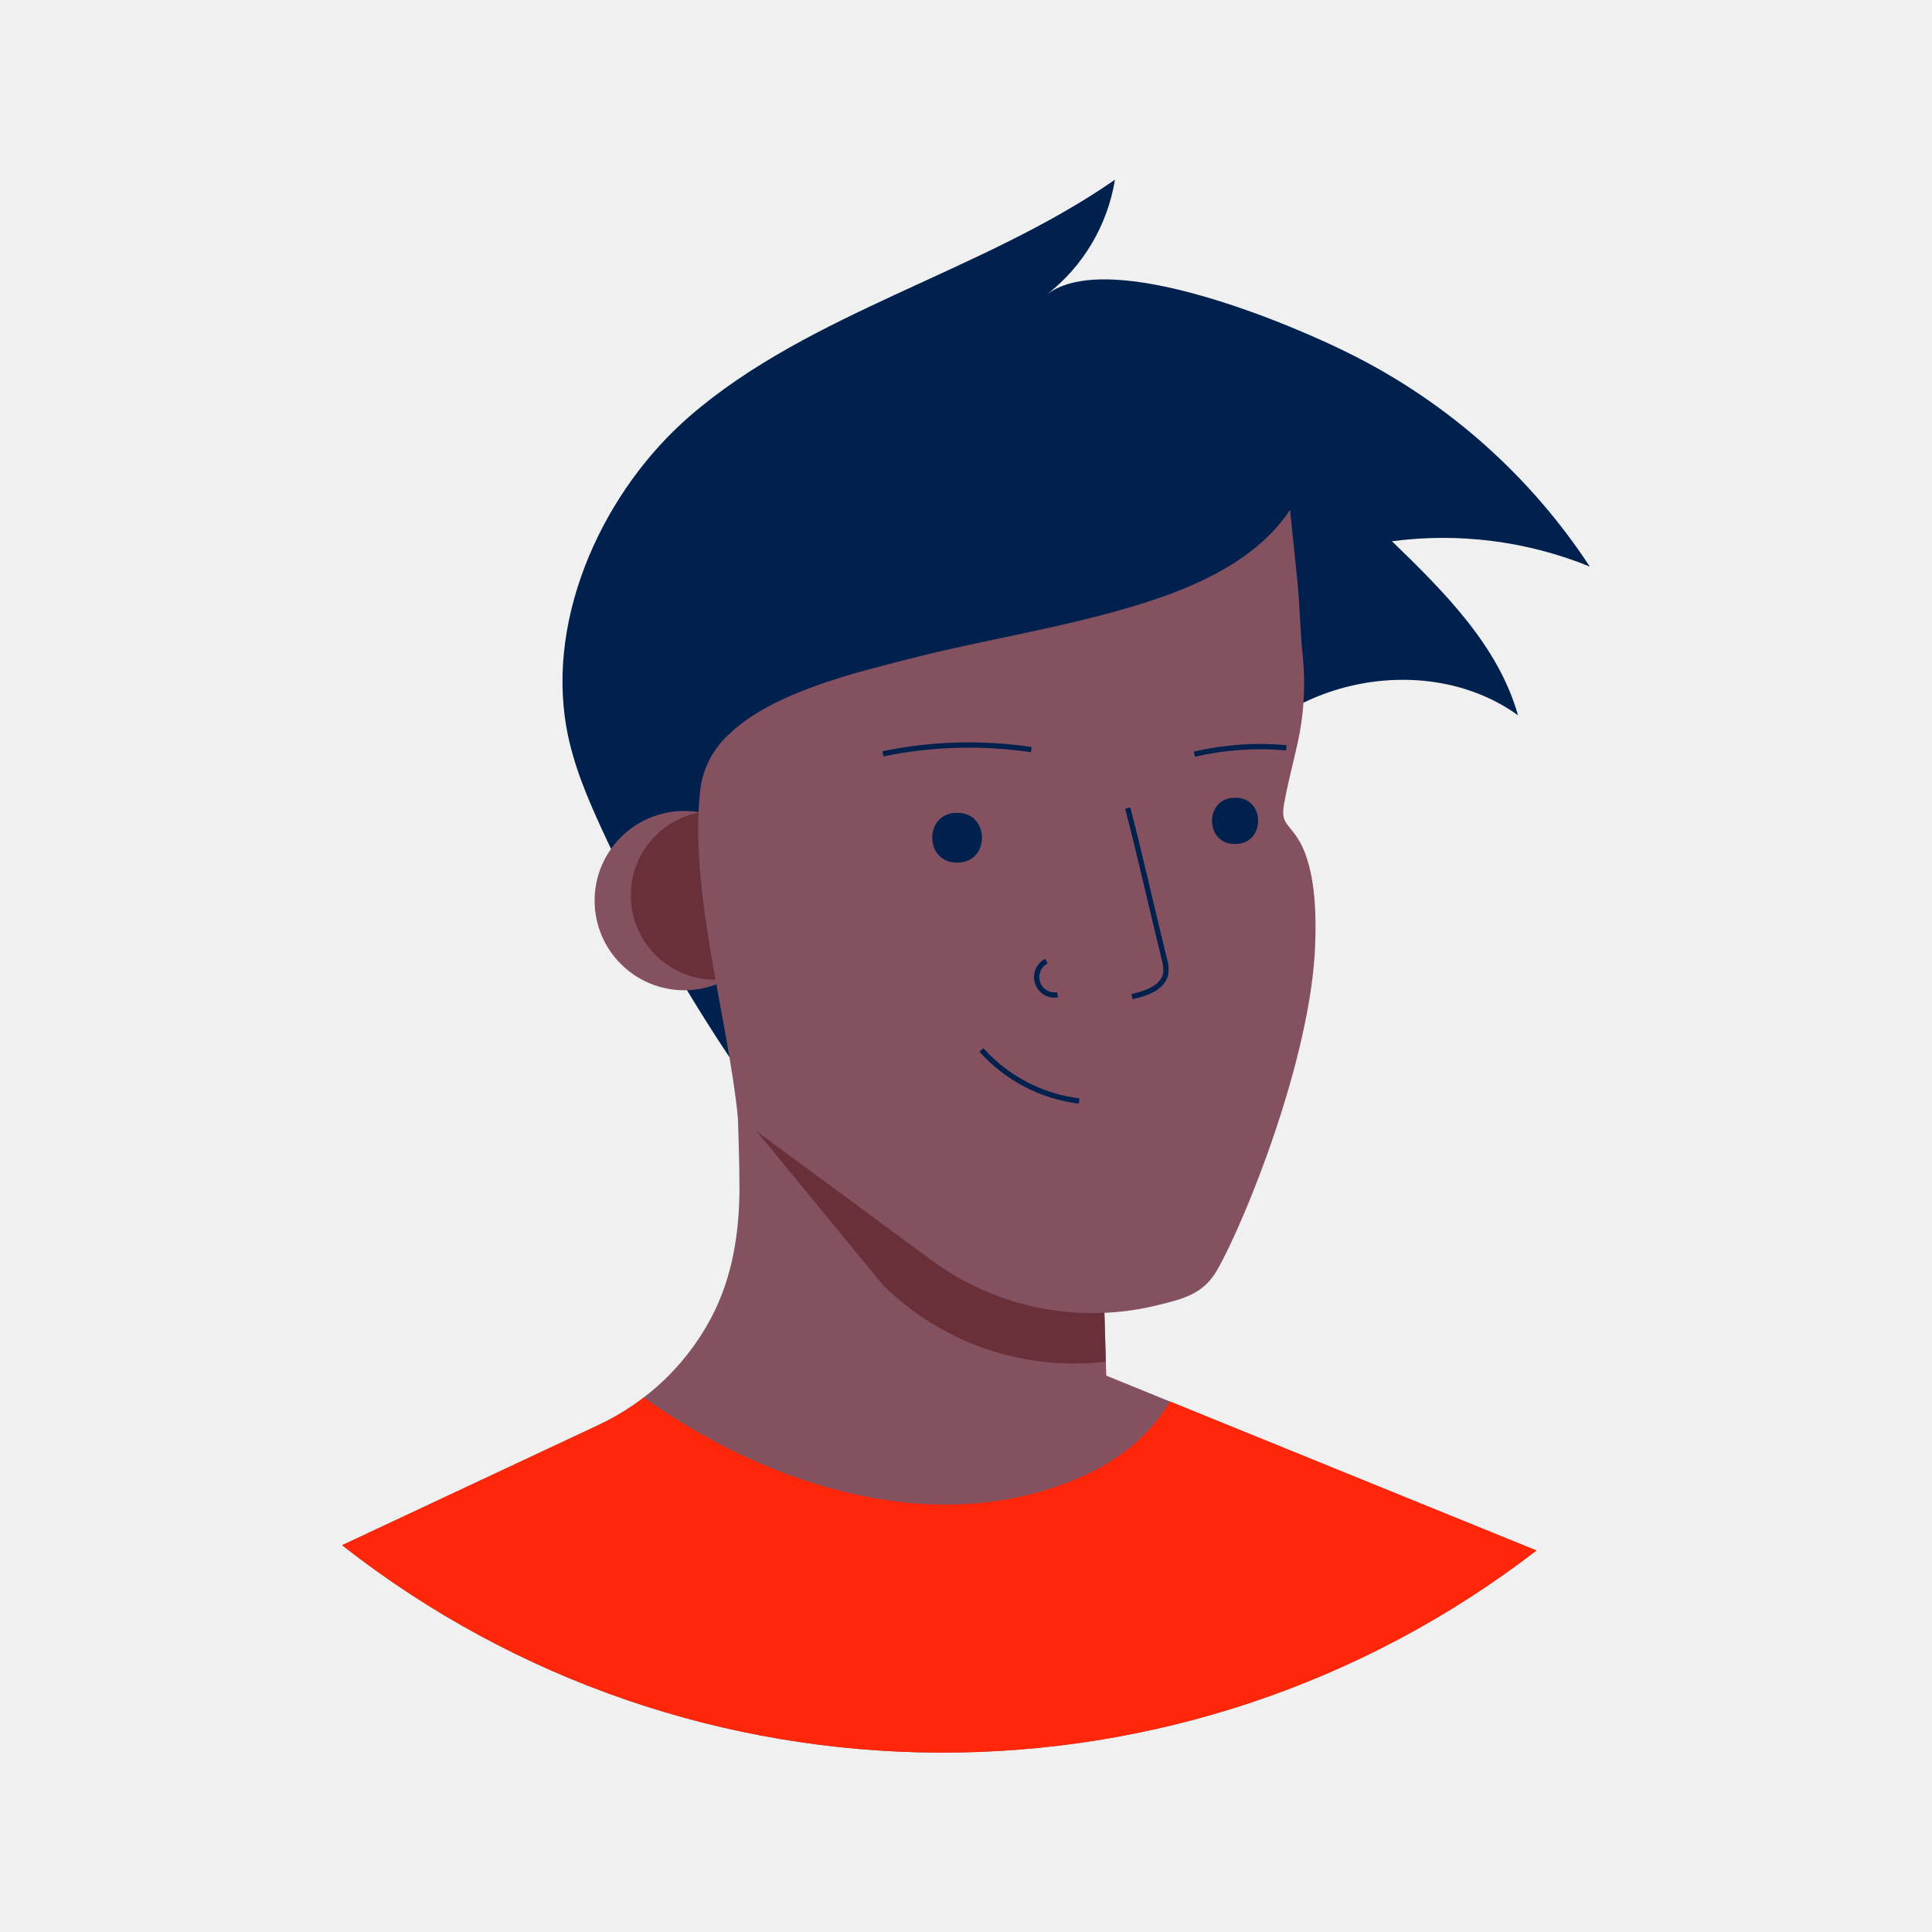
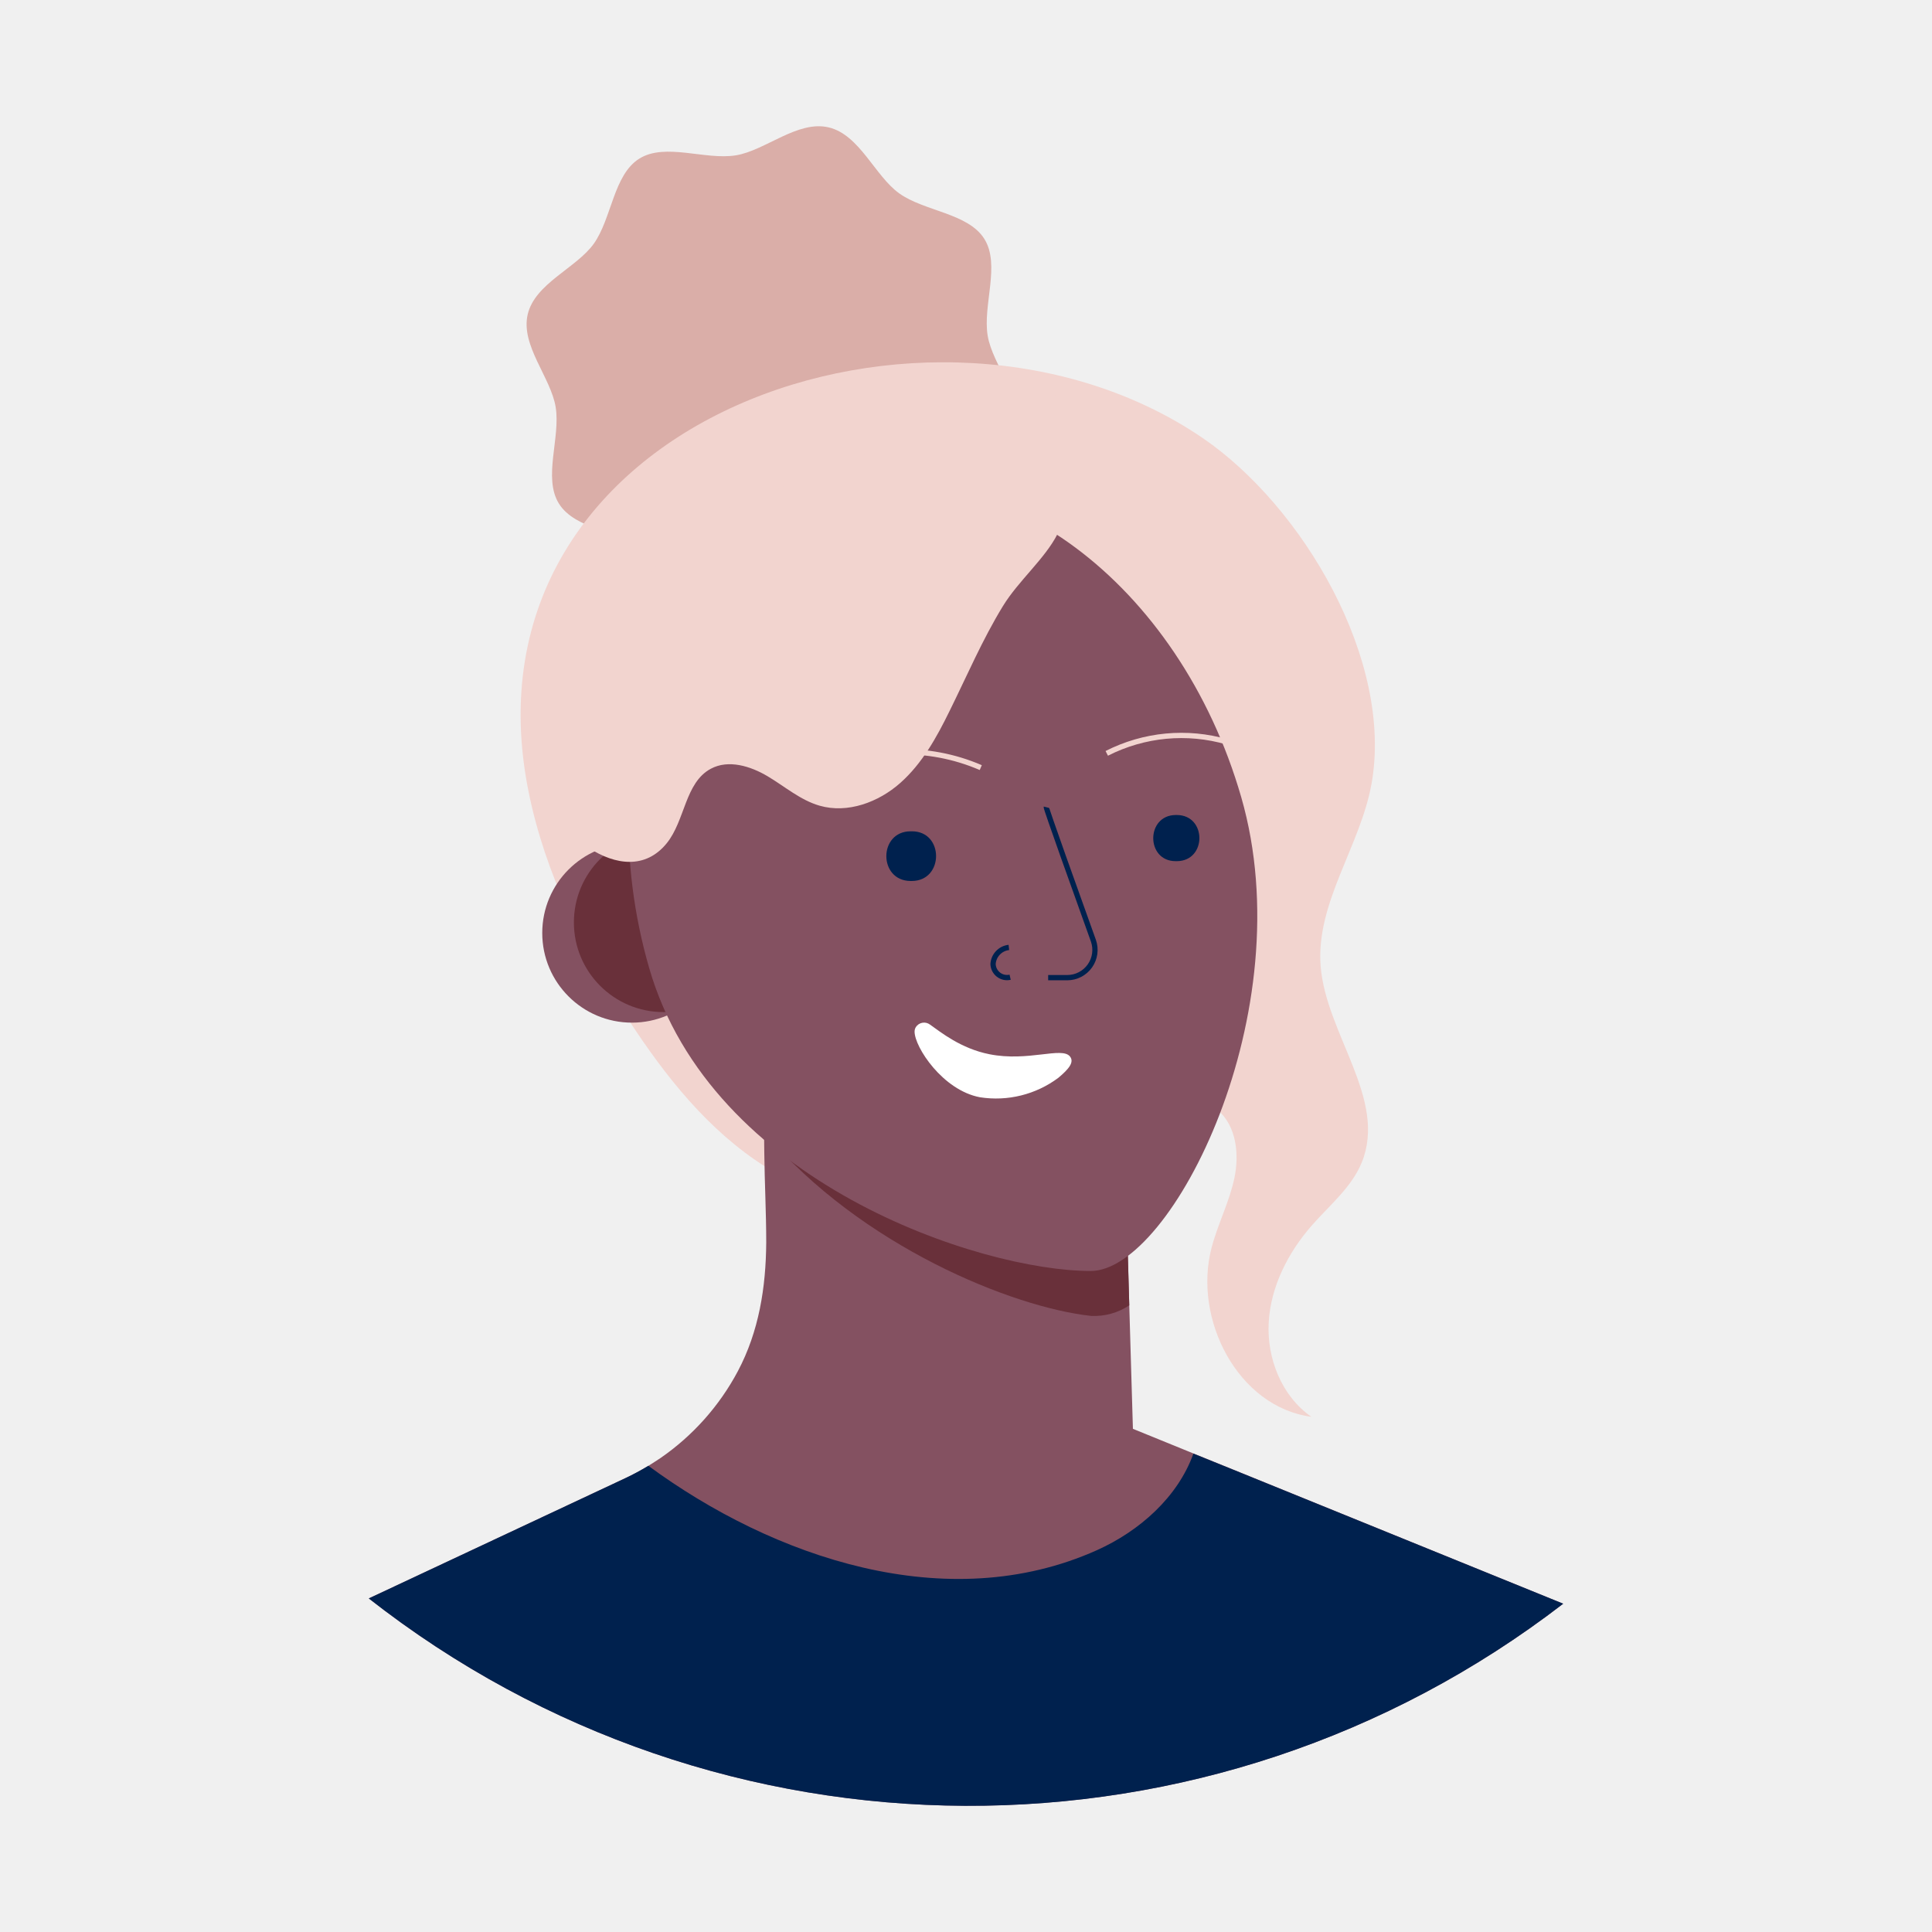
<svg xmlns="http://www.w3.org/2000/svg" width="800px" height="800px" viewBox="0 0 366.34 366.34" id="Layer_1" data-name="Layer 1">
  <defs>
-     <style>.cls-1{fill:#00214e;}.cls-2{fill:#845161;}.cls-3{fill:#69303a;}.cls-4{fill:none;stroke:#00214e;stroke-miterlimit:10;}.cls-5{fill:#ff2609;}</style>
+     <style>.cls-1{fill:#daaea8;}.cls-2{fill:#f2d4cf;}.cls-3{fill:#845161;}.cls-4{fill:#69303a;}.cls-5{fill:#00214e;}.cls-6,.cls-7{fill:none;stroke-miterlimit:10;}.cls-6{stroke:#00214e;}.cls-7{stroke:#f2d4cf;}.cls-8{fill:#ffffff;}</style>
  </defs>
-   <path class="cls-1" d="M118.72,166.8c-1.57-3.12-3.09-6.28-4.55-9.45-2.86-6.2-5.54-12.55-6.74-19.27-3.89-21.68,7.32-45.32,23.41-59.22,22.9-19.77,55.34-27.24,80.57-44.78a34.59,34.59,0,0,1-12.9,21.76c11.81-9.1,47,5.89,58,11.51a116.3,116.3,0,0,1,44.94,40.08,73.87,73.87,0,0,0-37.51-4.8c9.88,9.57,20.16,19.78,23.9,33C270.11,122.85,241.8,129,231,148.05c-6.93,12.2-6.83,27.06-11,40.47-4.4,14.2-16.27,23.22-30.23,27-10.52,2.88-31.22,4.18-40.75-2-2.89-1.87-5-4.73-6.94-7.55A318.87,318.87,0,0,1,118.72,166.8Z" />
-   <circle class="cls-2" cx="129.75" cy="170.77" r="17" />
-   <circle class="cls-3" cx="135.61" cy="169.77" r="16" />
-   <path class="cls-2" d="M291.34,294a184.56,184.56,0,0,1-226.48-1l48.66-22.81a46.83,46.83,0,0,0,6.65-3.82c.64-.44,1.28-.9,1.89-1.38a46.35,46.35,0,0,0,12.78-15.09c4-7.55,5.32-15.89,5.38-24.39,0-2.81-.06-5.63-.14-8.45s-.2-5.81-.23-8.72q-.06-4.75-.1-9.51l2,1,5.2,2.69,2.41.41,27.88,4.74,31.12,5.3.94,32,.39,13.29.07,2.25v.33l12.1,4.92Z" />
-   <path class="cls-3" d="M209.67,258.19l-1.54.16a51.49,51.49,0,0,1-40.67-14.65l-27.38-33.34c-.09-2.9-.2.83-.23-2.08q-.06-4.75-.1-9.51l2,1,5.2,2.69,2.41.41,27.88,4.74,31.12,5.3.94,32Z" />
-   <path class="cls-2" d="M138.41,139.06a17.1,17.1,0,0,0-5.64,10.69c-2.09,19.53,5.14,42.58,7.15,62.14l36.42,26.86a51.48,51.48,0,0,0,42.29,8.94c5.87-1.39,9.59-2.29,12.24-7,5.12-9,17.69-39.79,18.51-61.51.23-6.17.08-15.57-3.72-20.82-1.85-2.55-2.8-2.61-2.13-6.21.69-3.76,1.68-7.48,2.51-11.21a52,52,0,0,0,1-16.45c-.55-5-.53-9.44-1.06-14.53-.26-2.47-1.36-13.28-1.36-13.28-6.35,9.56-17.81,14.58-28.41,17.88-14.42,4.48-29.43,6.67-44.05,10.43C162.47,127.52,146.8,131.12,138.41,139.06Z" />
-   <path class="cls-1" d="M181.62,154.13c6.1.05,6.1,9.38,0,9.43h-.27c-6.11-.05-6.11-9.38,0-9.43h.27Z" />
-   <path class="cls-1" d="M234.31,151.28c5.67,0,5.67,8.7,0,8.75h-.25c-5.66-.05-5.66-8.71,0-8.75h.25Z" />
-   <path class="cls-4" d="M186.09,199.08a29.76,29.76,0,0,0,18.54,9.69" />
-   <path class="cls-4" d="M167.42,142.94a80.34,80.34,0,0,1,28.13-.8" />
-   <path class="cls-4" d="M226.47,143a55.64,55.64,0,0,1,17.45-1.21" />
-   <path class="cls-5" d="M291.34,294a184.56,184.56,0,0,1-226.48-1l48.66-22.81a46.83,46.83,0,0,0,6.65-3.82c.64-.44,1.28-.9,1.89-1.38,23.55,16.76,55.69,27.33,83.49,14.82,6.62-3,12.7-7.84,16.3-14.06Z" />
-   <path class="cls-4" d="M198.42,182.25a3.4,3.4,0,0,0,2.11,6.38" />
-   <path class="cls-4" d="M213.83,153.21c2.49,9.55,4.56,19,6.93,28.57a7,7,0,0,1,.3,2.72c-.43,2.75-3.7,3.88-6.42,4.47" />
+   <path class="cls-1" d="M192.58,81.19c-1.37,5.88-9.21,8.78-12.52,13.39-3.43,4.79-3.73,13.1-8.66,16.16s-12.51-.34-18.32.62c-5.6.93-11.67,6.68-17.54,5.31s-8.78-9.21-13.4-12.52c-4.78-3.43-13.1-3.74-16.16-8.66s.34-12.51-.62-18.32c-.92-5.61-6.67-11.67-5.3-17.55s9.21-8.78,12.52-13.39c3.43-4.79,3.73-13.1,8.66-16.16s12.51.34,18.32-.62c5.6-.93,11.67-6.67,17.55-5.3s8.77,9.2,13.39,12.51c4.78,3.43,13.1,3.74,16.16,8.66s-.34,12.52.62,18.33C188.21,69.25,194,75.32,192.58,81.19Z" />
+   <path class="cls-2" d="M210.4,216c-2.52,3-4.7,6.28-7.27,9.23-13.62,15.66-43.29,5.37-58-4-10.83-6.85-19-17.18-26-27.94-8.6-13.27-15.79-27.7-18.91-43.2C85.93,79.1,177,48.22,228.07,83.07c19,13,36.17,42.16,32,65.53-2.13,11.86-10.56,22.53-9.66,34.54,1,12.94,12.69,25.27,7.8,37.29-1.92,4.7-6.06,8.06-9.41,11.87-4.53,5.15-7.84,11.59-8.23,18.43s2.45,14,8.09,17.92c-13.93-1.86-22.51-18.54-18.91-32.12,1.18-4.46,3.36-8.62,4.31-13.14s.39-9.77-3.06-12.83c-4.43-3.93-11.65-2.44-16.3,1.22A30.41,30.41,0,0,0,210.4,216Z" />
+   <path class="cls-3" d="M296.41,304.09a184.58,184.58,0,0,1-226.48-1l48.66-22.81a47.6,47.6,0,0,0,4.35-2.33c.38-.23.75-.46,1.12-.71s.79-.5,1.18-.77A46.57,46.57,0,0,0,139.91,260c4-7.54,5.32-15.88,5.38-24.38,0-5.73-.31-11.44-.37-17.18q-.06-4.75-.1-9.51l.19.1,1.79.93,5.2,2.68,30.29,5.15,31.12,5.31.72,24.45.22,7.51.47,15.87,11.47,4.67,9,3.65Z" />
+   <path class="cls-4" d="M214.13,247.52a12,12,0,0,1-7.23,2c-14.79-1.59-43.64-13.18-61.8-34.63q0-1.58-.06-3.15l0-2.79,1.79.93,5.2,2.68,30.29,5.15,31.12,5.31Z" />
+   <path class="cls-5" d="M296.41,304.09a184.56,184.56,0,0,1-226.48-1l48.66-22.81a47.68,47.68,0,0,0,4.35-2.34c23.68,17.41,56.64,28.75,85.06,16,8.06-3.62,15.33-10.05,18.29-18.31l9,3.64Z" />
+   <circle class="cls-3" cx="119.82" cy="176.91" r="17" />
+   <circle class="cls-4" cx="125.82" cy="174.91" r="17" />
+   <path class="cls-3" d="M235.36,151.16C247.1,191.85,222.15,241,206.82,241c-21,0-72-16.77-83.73-57.46S127,102.65,158,93.7,223.61,110.48,235.36,151.16Z" />
+   <path class="cls-2" d="M200.54,101.22c-2.4,4.74-7.4,8.86-10.37,13.71-3.89,6.35-6.83,13.25-10.13,19.92-2.45,5-5.19,9.94-9.33,13.61s-10,5.84-15.31,4.31c-3.64-1.05-6.6-3.65-9.85-5.58s-7.43-3.22-10.77-1.42c-4.92,2.64-4.85,9.81-8.37,14.14-8.08,9.93-22.89-3.45-24.67-12.12-2.61-12.67,7.79-23.26,15.35-32,6.3-7.3,14.83-18.44,24.73-20.87.17,0,58-23,58-23,.52,7.73,3.64,19.16,1.77,26.56A13,13,0,0,1,200.54,101.22Z" />
+   <path class="cls-6" d="M198.4,153.06c-.06.24,5.54,15.88,8.93,25.32a5.26,5.26,0,0,1-4.94,7h-3.64" />
+   <path class="cls-7" d="M209.86,142.85a31.18,31.18,0,0,1,22.85-2.16" />
+   <path class="cls-7" d="M154.75,146.55a36.7,36.7,0,0,1,31.22-1" />
+   <path class="cls-5" d="M172.92,157.63c6.1,0,6.1,9.37,0,9.42h-.28c-6.1-.05-6.1-9.38,0-9.42h.28Z" />
+   <path class="cls-5" d="M223.18,154.54c5.66.05,5.66,8.7,0,8.75h-.26c-5.66,0-5.66-8.7,0-8.75h.26Z" />
+   <path class="cls-6" d="M191.3,179.65a3.37,3.37,0,0,0-3,3.15,2.65,2.65,0,0,0,3.24,2.5" />
+   <path class="cls-8" d="M173.65,194.77a1.86,1.86,0,0,1,2.68-.5c2.07,1.46,5.88,4.56,11.28,5.63,7.36,1.47,13.74-1.48,15.27.42.86,1.07-.19,2.37-2.2,4.05a19.75,19.75,0,0,1-14.86,3.69c-7.08-1.33-12.4-9.53-12.4-12.44A1.68,1.68,0,0,1,173.65,194.77Z" />
</svg>
